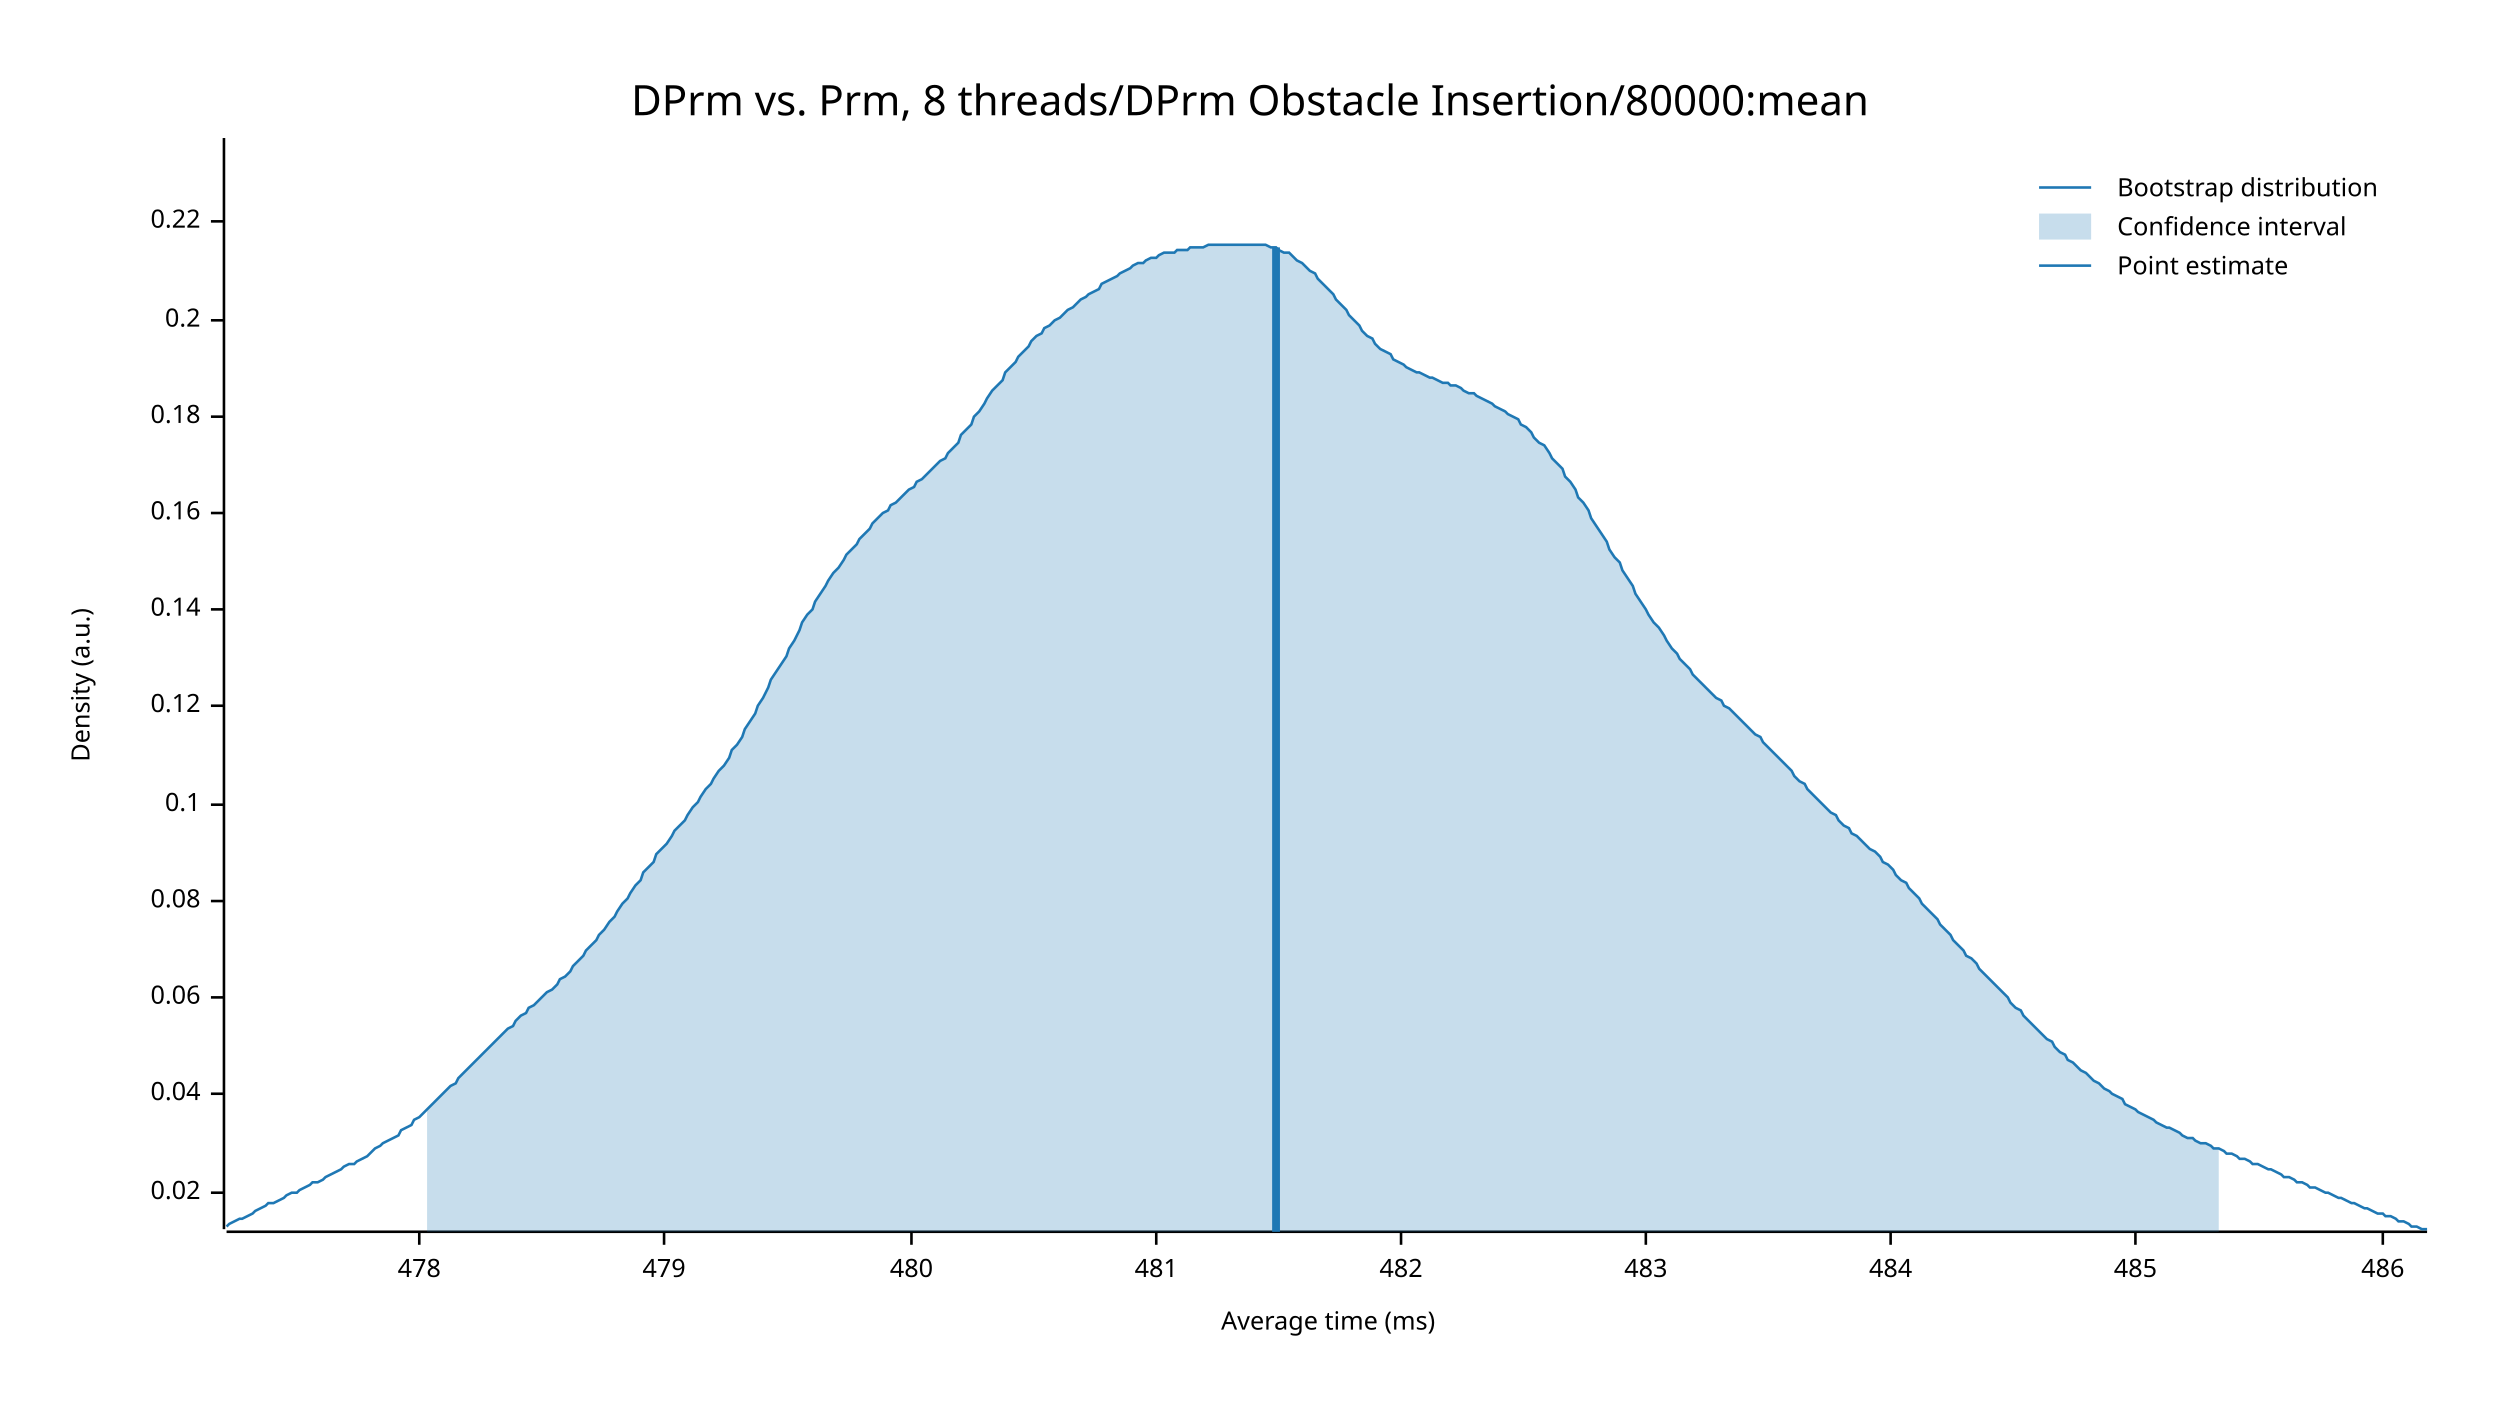
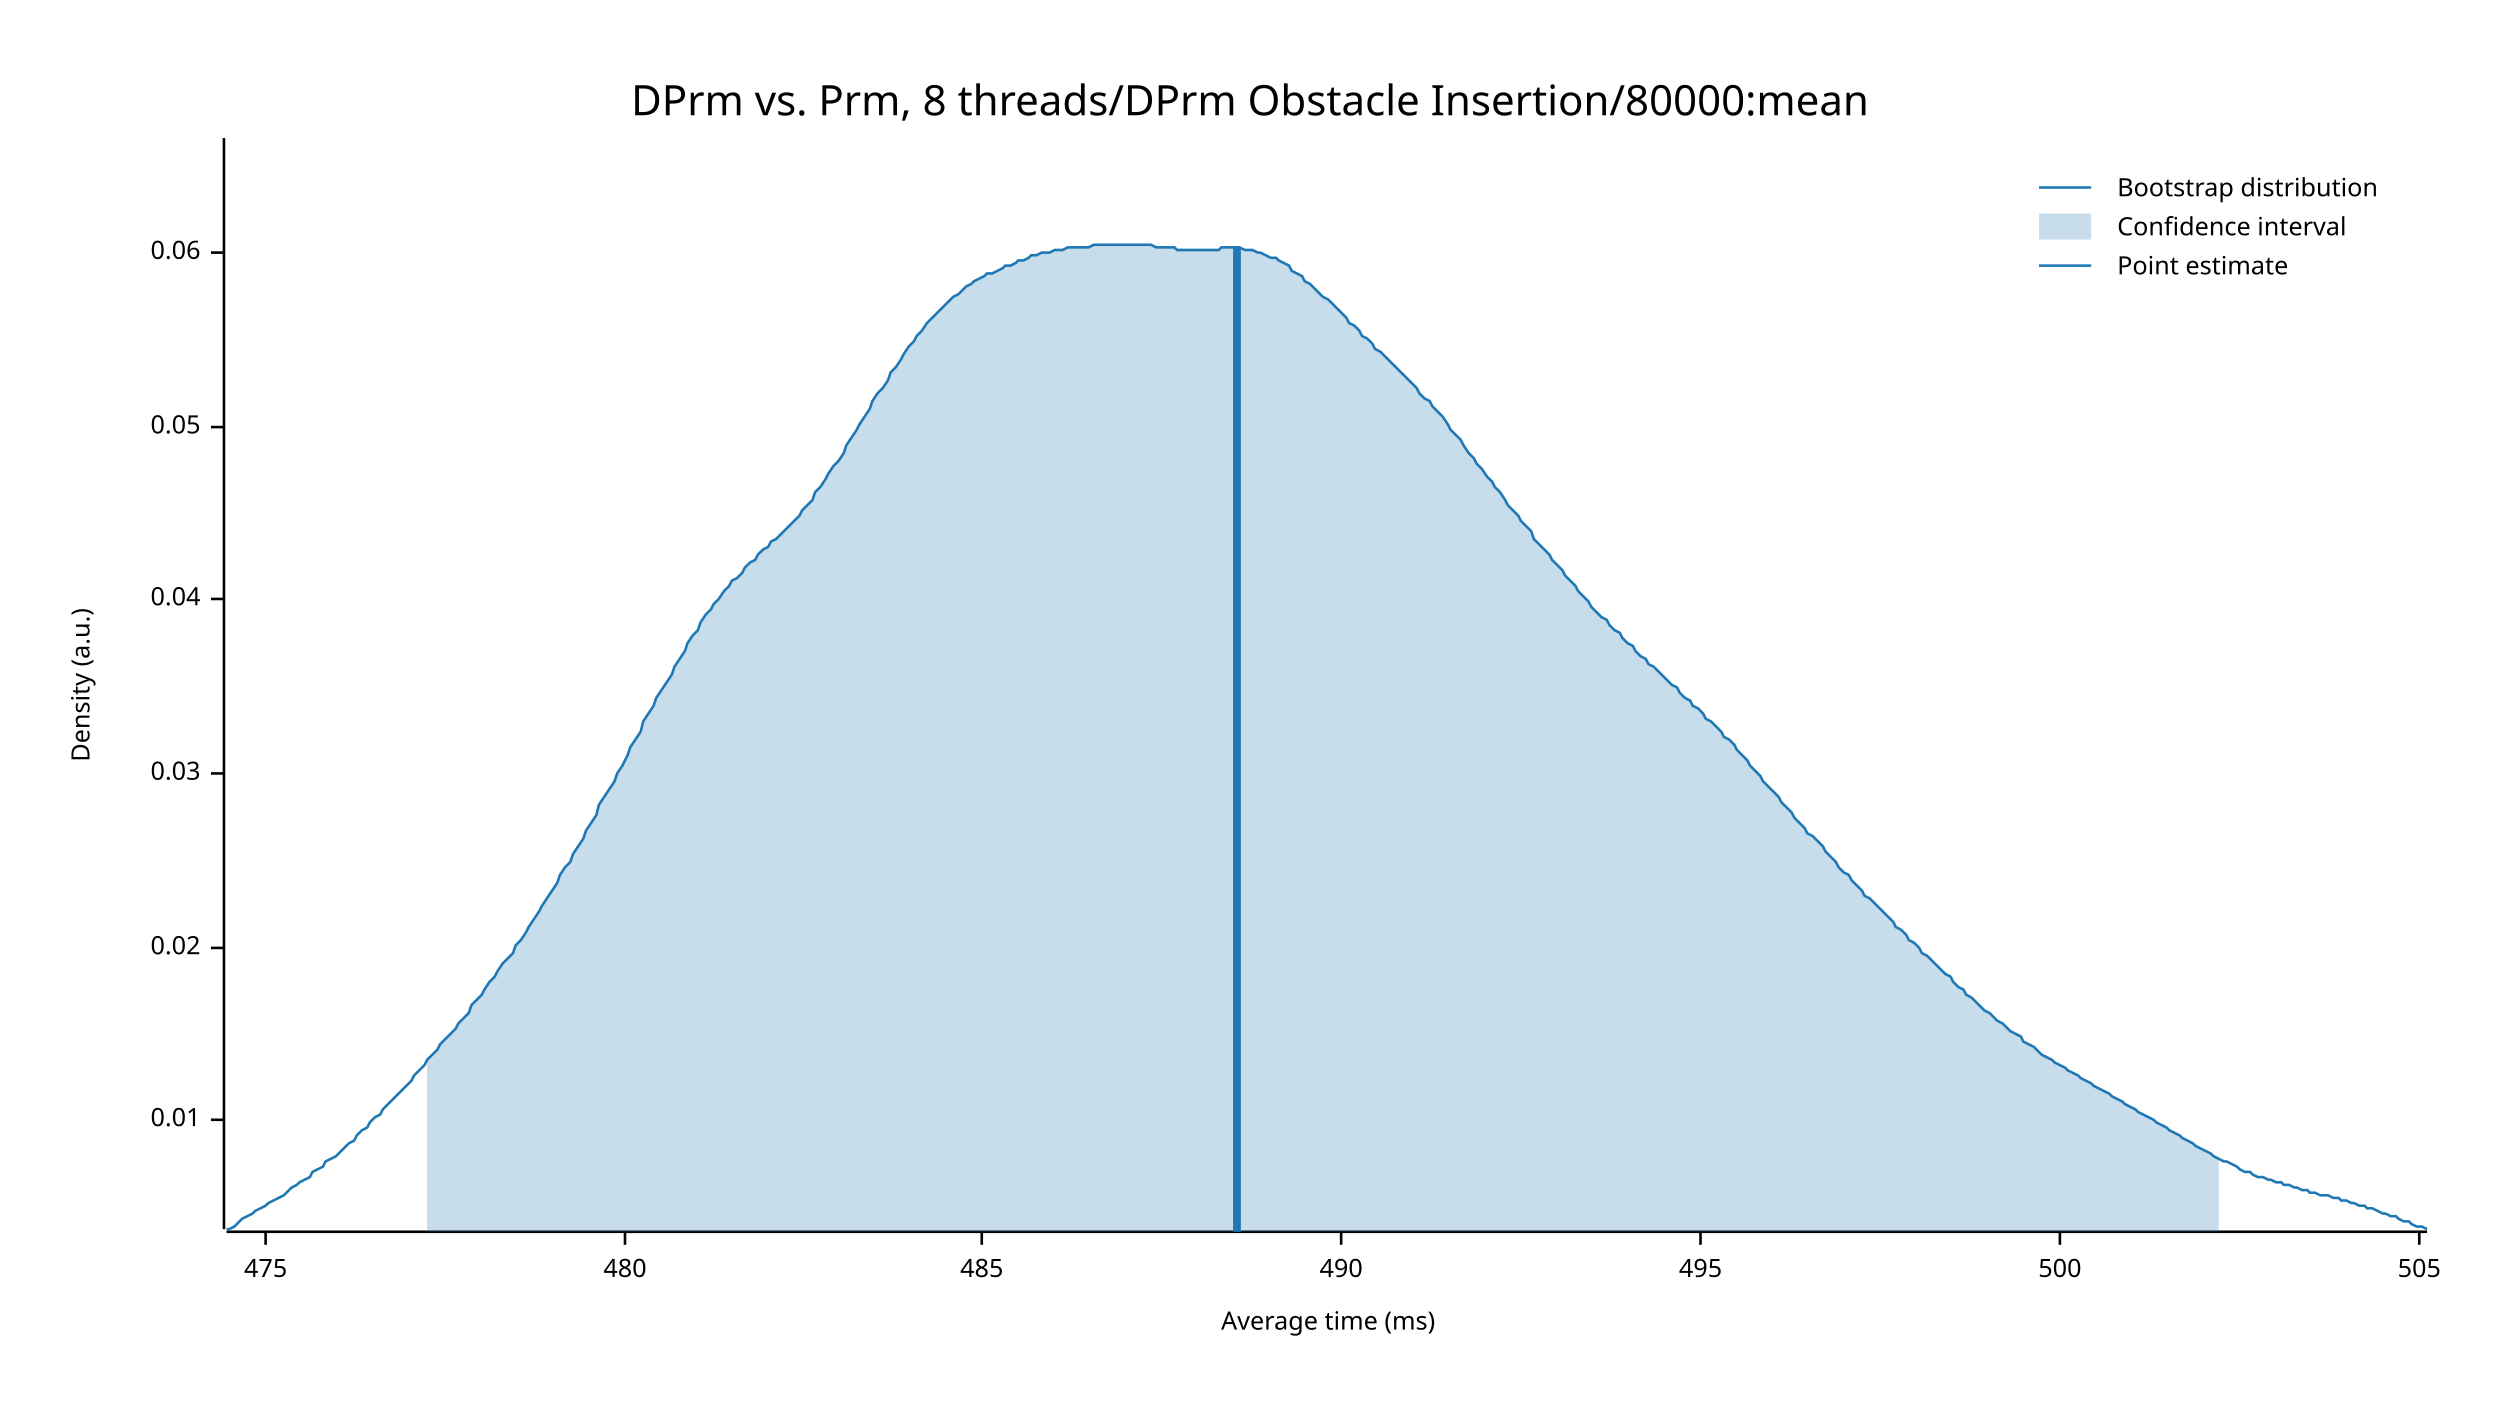
<svg xmlns="http://www.w3.org/2000/svg" width="960" height="540" viewBox="0 0 960 540">
  <text x="480" y="32" dy="0.76em" text-anchor="middle" font-family="sans-serif" font-size="16.129" opacity="1" fill="#000000">
DPrm vs. Prm, 8 threads/DPrm Obstacle Insertion/80000:mean
</text>
  <text x="27" y="263" dy="0.76em" text-anchor="middle" font-family="sans-serif" font-size="9.677" opacity="1" fill="#000000" transform="rotate(270, 27, 263)">
Density (a.u.)
</text>
  <text x="510" y="513" dy="-0.5ex" text-anchor="middle" font-family="sans-serif" font-size="9.677" opacity="1" fill="#000000">
Average time (ms)
</text>
  <polyline fill="none" opacity="1" stroke="#000000" stroke-width="1" points="86,53 86,472 " />
-   <text x="77" y="458" dy="0.5ex" text-anchor="end" font-family="sans-serif" font-size="9.677" opacity="1" fill="#000000">
+   <text x="77" y="430" dy="0.5ex" text-anchor="end" font-family="sans-serif" font-size="9.677" opacity="1" fill="#000000">
+ 0.01
+ </text>
+   <polyline fill="none" opacity="1" stroke="#000000" stroke-width="1" points="81,430 86,430 " />
+   <text x="77" y="364" dy="0.5ex" text-anchor="end" font-family="sans-serif" font-size="9.677" opacity="1" fill="#000000">
0.02
</text>
-   <polyline fill="none" opacity="1" stroke="#000000" stroke-width="1" points="81,458 86,458 " />
-   <text x="77" y="420" dy="0.5ex" text-anchor="end" font-family="sans-serif" font-size="9.677" opacity="1" fill="#000000">
+   <polyline fill="none" opacity="1" stroke="#000000" stroke-width="1" points="81,364 86,364 " />
+   <text x="77" y="297" dy="0.5ex" text-anchor="end" font-family="sans-serif" font-size="9.677" opacity="1" fill="#000000">
+ 0.03
+ </text>
+   <polyline fill="none" opacity="1" stroke="#000000" stroke-width="1" points="81,297 86,297 " />
+   <text x="77" y="230" dy="0.5ex" text-anchor="end" font-family="sans-serif" font-size="9.677" opacity="1" fill="#000000">
0.04
</text>
-   <polyline fill="none" opacity="1" stroke="#000000" stroke-width="1" points="81,420 86,420 " />
-   <text x="77" y="383" dy="0.5ex" text-anchor="end" font-family="sans-serif" font-size="9.677" opacity="1" fill="#000000">
+   <polyline fill="none" opacity="1" stroke="#000000" stroke-width="1" points="81,230 86,230 " />
+   <text x="77" y="164" dy="0.5ex" text-anchor="end" font-family="sans-serif" font-size="9.677" opacity="1" fill="#000000">
+ 0.05
+ </text>
+   <polyline fill="none" opacity="1" stroke="#000000" stroke-width="1" points="81,164 86,164 " />
+   <text x="77" y="97" dy="0.5ex" text-anchor="end" font-family="sans-serif" font-size="9.677" opacity="1" fill="#000000">
0.06
</text>
-   <polyline fill="none" opacity="1" stroke="#000000" stroke-width="1" points="81,383 86,383 " />
-   <text x="77" y="346" dy="0.5ex" text-anchor="end" font-family="sans-serif" font-size="9.677" opacity="1" fill="#000000">
- 0.08
+   <polyline fill="none" opacity="1" stroke="#000000" stroke-width="1" points="81,97 86,97 " />
+   <polyline fill="none" opacity="1" stroke="#000000" stroke-width="1" points="87,473 932,473 " />
+   <text x="102" y="483" dy="0.76em" text-anchor="middle" font-family="sans-serif" font-size="9.677" opacity="1" fill="#000000">
+ 475
</text>
-   <polyline fill="none" opacity="1" stroke="#000000" stroke-width="1" points="81,346 86,346 " />
-   <text x="77" y="309" dy="0.5ex" text-anchor="end" font-family="sans-serif" font-size="9.677" opacity="1" fill="#000000">
- 0.1
- </text>
-   <polyline fill="none" opacity="1" stroke="#000000" stroke-width="1" points="81,309 86,309 " />
-   <text x="77" y="271" dy="0.5ex" text-anchor="end" font-family="sans-serif" font-size="9.677" opacity="1" fill="#000000">
- 0.12
- </text>
-   <polyline fill="none" opacity="1" stroke="#000000" stroke-width="1" points="81,271 86,271 " />
-   <text x="77" y="234" dy="0.5ex" text-anchor="end" font-family="sans-serif" font-size="9.677" opacity="1" fill="#000000">
- 0.14
- </text>
-   <polyline fill="none" opacity="1" stroke="#000000" stroke-width="1" points="81,234 86,234 " />
-   <text x="77" y="197" dy="0.5ex" text-anchor="end" font-family="sans-serif" font-size="9.677" opacity="1" fill="#000000">
- 0.16
- </text>
-   <polyline fill="none" opacity="1" stroke="#000000" stroke-width="1" points="81,197 86,197 " />
-   <text x="77" y="160" dy="0.5ex" text-anchor="end" font-family="sans-serif" font-size="9.677" opacity="1" fill="#000000">
- 0.18
- </text>
-   <polyline fill="none" opacity="1" stroke="#000000" stroke-width="1" points="81,160 86,160 " />
-   <text x="77" y="123" dy="0.5ex" text-anchor="end" font-family="sans-serif" font-size="9.677" opacity="1" fill="#000000">
- 0.2
- </text>
-   <polyline fill="none" opacity="1" stroke="#000000" stroke-width="1" points="81,123 86,123 " />
-   <text x="77" y="85" dy="0.5ex" text-anchor="end" font-family="sans-serif" font-size="9.677" opacity="1" fill="#000000">
- 0.22
- </text>
-   <polyline fill="none" opacity="1" stroke="#000000" stroke-width="1" points="81,85 86,85 " />
-   <polyline fill="none" opacity="1" stroke="#000000" stroke-width="1" points="87,473 932,473 " />
-   <text x="161" y="483" dy="0.76em" text-anchor="middle" font-family="sans-serif" font-size="9.677" opacity="1" fill="#000000">
- 478
- </text>
-   <polyline fill="none" opacity="1" stroke="#000000" stroke-width="1" points="161,473 161,478 " />
-   <text x="255" y="483" dy="0.76em" text-anchor="middle" font-family="sans-serif" font-size="9.677" opacity="1" fill="#000000">
- 479
- </text>
-   <polyline fill="none" opacity="1" stroke="#000000" stroke-width="1" points="255,473 255,478 " />
-   <text x="350" y="483" dy="0.76em" text-anchor="middle" font-family="sans-serif" font-size="9.677" opacity="1" fill="#000000">
+   <polyline fill="none" opacity="1" stroke="#000000" stroke-width="1" points="102,473 102,478 " />
+   <text x="240" y="483" dy="0.76em" text-anchor="middle" font-family="sans-serif" font-size="9.677" opacity="1" fill="#000000">
480
</text>
-   <polyline fill="none" opacity="1" stroke="#000000" stroke-width="1" points="350,473 350,478 " />
-   <text x="444" y="483" dy="0.76em" text-anchor="middle" font-family="sans-serif" font-size="9.677" opacity="1" fill="#000000">
- 481
- </text>
-   <polyline fill="none" opacity="1" stroke="#000000" stroke-width="1" points="444,473 444,478 " />
-   <text x="538" y="483" dy="0.76em" text-anchor="middle" font-family="sans-serif" font-size="9.677" opacity="1" fill="#000000">
- 482
- </text>
-   <polyline fill="none" opacity="1" stroke="#000000" stroke-width="1" points="538,473 538,478 " />
-   <text x="632" y="483" dy="0.76em" text-anchor="middle" font-family="sans-serif" font-size="9.677" opacity="1" fill="#000000">
- 483
- </text>
-   <polyline fill="none" opacity="1" stroke="#000000" stroke-width="1" points="632,473 632,478 " />
-   <text x="726" y="483" dy="0.76em" text-anchor="middle" font-family="sans-serif" font-size="9.677" opacity="1" fill="#000000">
- 484
- </text>
-   <polyline fill="none" opacity="1" stroke="#000000" stroke-width="1" points="726,473 726,478 " />
-   <text x="820" y="483" dy="0.76em" text-anchor="middle" font-family="sans-serif" font-size="9.677" opacity="1" fill="#000000">
+   <polyline fill="none" opacity="1" stroke="#000000" stroke-width="1" points="240,473 240,478 " />
+   <text x="377" y="483" dy="0.76em" text-anchor="middle" font-family="sans-serif" font-size="9.677" opacity="1" fill="#000000">
485
</text>
-   <polyline fill="none" opacity="1" stroke="#000000" stroke-width="1" points="820,473 820,478 " />
-   <text x="915" y="483" dy="0.76em" text-anchor="middle" font-family="sans-serif" font-size="9.677" opacity="1" fill="#000000">
- 486
+   <polyline fill="none" opacity="1" stroke="#000000" stroke-width="1" points="377,473 377,478 " />
+   <text x="515" y="483" dy="0.76em" text-anchor="middle" font-family="sans-serif" font-size="9.677" opacity="1" fill="#000000">
+ 490
</text>
-   <polyline fill="none" opacity="1" stroke="#000000" stroke-width="1" points="915,473 915,478 " />
-   <polyline fill="none" opacity="1" stroke="#1F78B4" stroke-width="1" points="87,471 88,470 90,469 92,468 93,468 95,467 97,466 98,465 100,464 102,463 103,462 105,462 107,461 109,460 110,459 112,458 114,458 115,457 117,456 119,455 120,454 122,454 124,453 125,452 127,451 129,450 131,449 132,448 134,447 136,447 137,446 139,445 141,444 142,443 144,441 146,440 147,439 149,438 151,437 153,436 154,434 156,433 158,432 159,430 161,429 163,427 164,426 166,424 168,422 169,421 171,419 173,417 175,416 176,414 178,412 180,410 181,409 183,407 185,405 186,404 188,402 190,400 191,399 193,397 195,395 197,394 198,392 200,390 202,389 203,387 205,386 207,384 208,383 210,381 212,380 214,378 215,376 217,375 219,373 220,371 222,369 224,367 225,365 227,363 229,361 230,359 232,357 234,354 236,352 237,350 239,347 241,345 242,343 244,340 246,338 247,335 249,333 251,331 252,328 254,326 256,324 258,321 259,319 261,317 263,315 264,313 266,310 268,308 269,306 271,303 273,301 274,299 276,296 278,294 280,291 281,288 283,286 285,283 286,280 288,277 290,274 291,271 293,268 295,264 296,261 298,258 300,255 302,252 303,249 305,246 307,242 308,239 310,236 312,234 313,231 315,228 317,225 318,223 320,220 322,218 324,215 325,213 327,211 329,209 330,207 332,205 334,203 335,201 337,199 339,197 341,196 342,194 344,193 346,191 347,190 349,188 351,187 352,185 354,184 356,182 357,181 359,179 361,177 363,176 364,174 366,172 368,170 369,167 371,165 373,163 374,160 376,158 378,155 379,153 381,150 383,148 385,146 386,143 388,141 390,139 391,137 393,135 395,133 396,131 398,129 400,128 401,126 403,125 405,123 407,122 408,121 410,119 412,118 413,117 415,115 417,114 418,113 420,112 422,111 423,109 425,108 427,107 429,106 430,105 432,104 434,103 435,102 437,101 439,101 440,100 442,99 444,99 445,98 447,97 449,97 451,97 452,96 454,96 456,96 457,95 459,95 461,95 462,95 464,94 466,94 468,94 469,94 471,94 473,94 474,94 476,94 478,94 479,94 481,94 483,94 484,94 486,94 488,95 490,95 491,96 493,97 495,97 496,98 498,100 500,101 501,102 503,104 505,105 506,107 508,109 510,111 512,113 513,115 515,117 517,119 518,121 520,123 522,125 523,127 525,129 527,130 528,132 530,134 532,135 534,136 535,138 537,139 539,140 540,141 542,142 544,143 545,143 547,144 549,145 550,145 552,146 554,147 556,147 557,148 559,148 561,149 562,150 564,151 566,151 567,152 569,153 571,154 573,155 574,156 576,157 578,158 579,159 581,160 583,161 584,163 586,164 588,166 589,168 591,170 593,171 595,174 596,176 598,178 600,180 601,183 603,185 605,188 606,191 608,193 610,196 611,199 613,202 615,205 617,208 618,211 620,214 622,216 623,219 625,222 627,225 628,228 630,231 632,234 633,236 635,239 637,241 639,244 640,246 642,249 644,251 645,253 647,255 649,257 650,259 652,261 654,263 655,264 657,266 659,268 661,269 662,271 664,272 666,274 667,275 669,277 671,279 672,280 674,282 676,283 677,285 679,287 681,289 683,291 684,292 686,294 688,296 689,298 691,300 693,301 694,303 696,305 698,307 700,309 701,310 703,312 705,313 706,315 708,317 710,318 711,320 713,321 715,323 716,324 718,326 720,327 722,329 723,331 725,332 727,334 728,336 730,338 732,339 733,341 735,343 737,345 738,347 740,349 742,351 744,353 745,355 747,357 749,359 750,361 752,363 754,365 755,367 757,368 759,370 760,372 762,374 764,376 766,378 767,379 769,381 771,383 772,385 774,387 776,388 777,390 779,392 781,394 782,395 784,397 786,399 788,400 789,402 791,404 793,405 794,407 796,408 798,410 799,411 801,412 803,414 804,415 806,416 808,418 810,419 811,420 813,421 815,422 816,424 818,425 820,426 821,427 823,428 825,429 827,430 828,431 830,432 832,433 833,433 835,434 837,435 838,436 840,437 842,437 843,438 845,439 847,439 849,440 850,441 852,441 854,442 855,443 857,443 859,444 860,445 862,445 864,446 865,447 867,447 869,448 871,449 872,449 874,450 876,451 877,452 879,452 881,453 882,454 884,454 886,455 887,456 889,456 891,457 893,458 894,458 896,459 898,460 899,460 901,461 903,462 904,462 906,463 908,464 909,464 911,465 913,466 915,466 916,467 918,467 920,468 921,469 923,469 925,470 926,471 928,471 930,472 932,472 " />
-   <polygon opacity="0.25" fill="#1F78B4" points="164,426 166,424 168,422 169,421 171,419 173,417 175,416 176,414 178,412 180,410 181,409 183,407 185,405 186,404 188,402 190,400 191,399 193,397 195,395 197,394 198,392 200,390 202,389 203,387 205,386 207,384 208,383 210,381 212,380 214,378 215,376 217,375 219,373 220,371 222,369 224,367 225,365 227,363 229,361 230,359 232,357 234,354 236,352 237,350 239,347 241,345 242,343 244,340 246,338 247,335 249,333 251,331 252,328 254,326 256,324 258,321 259,319 261,317 263,315 264,313 266,310 268,308 269,306 271,303 273,301 274,299 276,296 278,294 280,291 281,288 283,286 285,283 286,280 288,277 290,274 291,271 293,268 295,264 296,261 298,258 300,255 302,252 303,249 305,246 307,242 308,239 310,236 312,234 313,231 315,228 317,225 318,223 320,220 322,218 324,215 325,213 327,211 329,209 330,207 332,205 334,203 335,201 337,199 339,197 341,196 342,194 344,193 346,191 347,190 349,188 351,187 352,185 354,184 356,182 357,181 359,179 361,177 363,176 364,174 366,172 368,170 369,167 371,165 373,163 374,160 376,158 378,155 379,153 381,150 383,148 385,146 386,143 388,141 390,139 391,137 393,135 395,133 396,131 398,129 400,128 401,126 403,125 405,123 407,122 408,121 410,119 412,118 413,117 415,115 417,114 418,113 420,112 422,111 423,109 425,108 427,107 429,106 430,105 432,104 434,103 435,102 437,101 439,101 440,100 442,99 444,99 445,98 447,97 449,97 451,97 452,96 454,96 456,96 457,95 459,95 461,95 462,95 464,94 466,94 468,94 469,94 471,94 473,94 474,94 476,94 478,94 479,94 481,94 483,94 484,94 486,94 488,95 490,95 491,96 493,97 495,97 496,98 498,100 500,101 501,102 503,104 505,105 506,107 508,109 510,111 512,113 513,115 515,117 517,119 518,121 520,123 522,125 523,127 525,129 527,130 528,132 530,134 532,135 534,136 535,138 537,139 539,140 540,141 542,142 544,143 545,143 547,144 549,145 550,145 552,146 554,147 556,147 557,148 559,148 561,149 562,150 564,151 566,151 567,152 569,153 571,154 573,155 574,156 576,157 578,158 579,159 581,160 583,161 584,163 586,164 588,166 589,168 591,170 593,171 595,174 596,176 598,178 600,180 601,183 603,185 605,188 606,191 608,193 610,196 611,199 613,202 615,205 617,208 618,211 620,214 622,216 623,219 625,222 627,225 628,228 630,231 632,234 633,236 635,239 637,241 639,244 640,246 642,249 644,251 645,253 647,255 649,257 650,259 652,261 654,263 655,264 657,266 659,268 661,269 662,271 664,272 666,274 667,275 669,277 671,279 672,280 674,282 676,283 677,285 679,287 681,289 683,291 684,292 686,294 688,296 689,298 691,300 693,301 694,303 696,305 698,307 700,309 701,310 703,312 705,313 706,315 708,317 710,318 711,320 713,321 715,323 716,324 718,326 720,327 722,329 723,331 725,332 727,334 728,336 730,338 732,339 733,341 735,343 737,345 738,347 740,349 742,351 744,353 745,355 747,357 749,359 750,361 752,363 754,365 755,367 757,368 759,370 760,372 762,374 764,376 766,378 767,379 769,381 771,383 772,385 774,387 776,388 777,390 779,392 781,394 782,395 784,397 786,399 788,400 789,402 791,404 793,405 794,407 796,408 798,410 799,411 801,412 803,414 804,415 806,416 808,418 810,419 811,420 813,421 815,422 816,424 818,425 820,426 821,427 823,428 825,429 827,430 828,431 830,432 832,433 833,433 835,434 837,435 838,436 840,437 842,437 843,438 845,439 847,439 849,440 850,441 852,441 852,473 164,473 " />
-   <polyline fill="none" opacity="1" stroke="#1F78B4" stroke-width="3" points="490,473 490,95 " />
+   <polyline fill="none" opacity="1" stroke="#000000" stroke-width="1" points="515,473 515,478 " />
+   <text x="653" y="483" dy="0.76em" text-anchor="middle" font-family="sans-serif" font-size="9.677" opacity="1" fill="#000000">
+ 495
+ </text>
+   <polyline fill="none" opacity="1" stroke="#000000" stroke-width="1" points="653,473 653,478 " />
+   <text x="791" y="483" dy="0.76em" text-anchor="middle" font-family="sans-serif" font-size="9.677" opacity="1" fill="#000000">
+ 500
+ </text>
+   <polyline fill="none" opacity="1" stroke="#000000" stroke-width="1" points="791,473 791,478 " />
+   <text x="929" y="483" dy="0.76em" text-anchor="middle" font-family="sans-serif" font-size="9.677" opacity="1" fill="#000000">
+ 505
+ </text>
+   <polyline fill="none" opacity="1" stroke="#000000" stroke-width="1" points="929,473 929,478 " />
+   <polyline fill="none" opacity="1" stroke="#1F78B4" stroke-width="1" points="87,472 88,472 90,471 92,469 93,468 95,467 97,466 98,465 100,464 102,463 103,462 105,461 107,460 109,459 110,458 112,456 114,455 115,454 117,453 119,452 120,450 122,449 124,448 125,446 127,445 129,444 131,442 132,441 134,439 136,438 137,436 139,434 141,433 142,431 144,429 146,428 147,426 149,424 151,422 153,420 154,419 156,417 158,415 159,413 161,411 163,409 164,407 166,405 168,403 169,401 171,399 173,397 175,395 176,393 178,391 180,389 181,386 183,384 185,382 186,380 188,377 190,375 191,373 193,370 195,368 197,366 198,363 200,361 202,358 203,356 205,353 207,350 208,348 210,345 212,342 214,339 215,336 217,333 219,331 220,328 222,325 224,322 225,319 227,316 229,313 230,309 232,306 234,303 236,300 237,297 239,294 241,290 242,287 244,284 246,281 247,277 249,274 251,271 252,268 254,265 256,262 258,259 259,256 261,253 263,250 264,247 266,244 268,242 269,239 271,236 273,234 274,232 276,230 278,227 280,225 281,223 283,222 285,220 286,218 288,216 290,215 291,213 293,211 295,210 296,208 298,207 300,205 302,203 303,202 305,200 307,198 308,196 310,194 312,192 313,189 315,187 317,184 318,182 320,179 322,177 324,174 325,171 327,168 329,165 330,163 332,160 334,157 335,154 337,151 339,149 341,146 342,143 344,141 346,138 347,136 349,133 351,131 352,129 354,127 356,124 357,123 359,121 361,119 363,117 364,116 366,114 368,113 369,112 371,110 373,109 374,108 376,107 378,106 379,105 381,105 383,104 385,103 386,102 388,102 390,101 391,100 393,100 395,99 396,98 398,98 400,97 401,97 403,97 405,96 407,96 408,96 410,95 412,95 413,95 415,95 417,95 418,95 420,94 422,94 423,94 425,94 427,94 429,94 430,94 432,94 434,94 435,94 437,94 439,94 440,94 442,94 444,95 445,95 447,95 449,95 451,95 452,96 454,96 456,96 457,96 459,96 461,96 462,96 464,96 466,96 468,96 469,95 471,95 473,95 474,95 476,95 478,96 479,96 481,96 483,97 484,97 486,98 488,99 490,99 491,100 493,101 495,102 496,104 498,105 500,106 501,108 503,109 505,111 506,112 508,114 510,115 512,117 513,118 515,120 517,122 518,124 520,125 522,127 523,129 525,130 527,132 528,134 530,135 532,137 534,139 535,140 537,142 539,144 540,145 542,147 544,149 545,151 547,153 549,154 550,156 552,158 554,160 556,163 557,165 559,167 561,169 562,171 564,174 566,176 567,178 569,180 571,183 573,185 574,187 576,189 578,192 579,194 581,196 583,198 584,200 586,202 588,204 589,207 591,209 593,211 595,213 596,215 598,217 600,219 601,221 603,223 605,225 606,227 608,229 610,231 611,233 613,235 615,237 617,238 618,240 620,242 622,243 623,245 625,247 627,248 628,250 630,252 632,253 633,255 635,256 637,258 639,260 640,261 642,263 644,264 645,266 647,268 649,269 650,271 652,272 654,274 655,276 657,277 659,279 661,281 662,283 664,284 666,286 667,288 669,290 671,292 672,294 674,296 676,298 677,300 679,302 681,304 683,306 684,308 686,310 688,312 689,314 691,316 693,318 694,320 696,321 698,323 700,325 701,327 703,329 705,331 706,333 708,335 710,336 711,338 713,340 715,342 716,344 718,345 720,347 722,349 723,350 725,352 727,354 728,356 730,357 732,359 733,361 735,362 737,364 738,366 740,367 742,369 744,371 745,372 747,374 749,375 750,377 752,379 754,380 755,382 757,383 759,385 760,386 762,388 764,389 766,391 767,392 769,393 771,395 772,396 774,397 776,398 777,400 779,401 781,402 782,403 784,405 786,406 788,407 789,408 791,409 793,410 794,411 796,412 798,413 799,414 801,415 803,416 804,417 806,418 808,419 810,420 811,421 813,422 815,423 816,424 818,425 820,426 821,427 823,428 825,429 827,430 828,431 830,432 832,433 833,434 835,435 837,436 838,437 840,438 842,439 843,440 845,441 847,442 849,443 850,444 852,445 854,446 855,446 857,447 859,448 860,449 862,450 864,450 865,451 867,452 869,452 871,453 872,453 874,454 876,454 877,455 879,455 881,456 882,456 884,457 886,457 887,458 889,458 891,459 893,459 894,459 896,460 898,460 899,461 901,461 903,462 904,462 906,463 908,463 909,464 911,464 913,465 915,466 916,466 918,467 920,467 921,468 923,469 925,469 926,470 928,471 930,471 932,472 " />
+   <polygon opacity="0.25" fill="#1F78B4" points="164,407 166,405 168,403 169,401 171,399 173,397 175,395 176,393 178,391 180,389 181,386 183,384 185,382 186,380 188,377 190,375 191,373 193,370 195,368 197,366 198,363 200,361 202,358 203,356 205,353 207,350 208,348 210,345 212,342 214,339 215,336 217,333 219,331 220,328 222,325 224,322 225,319 227,316 229,313 230,309 232,306 234,303 236,300 237,297 239,294 241,290 242,287 244,284 246,281 247,277 249,274 251,271 252,268 254,265 256,262 258,259 259,256 261,253 263,250 264,247 266,244 268,242 269,239 271,236 273,234 274,232 276,230 278,227 280,225 281,223 283,222 285,220 286,218 288,216 290,215 291,213 293,211 295,210 296,208 298,207 300,205 302,203 303,202 305,200 307,198 308,196 310,194 312,192 313,189 315,187 317,184 318,182 320,179 322,177 324,174 325,171 327,168 329,165 330,163 332,160 334,157 335,154 337,151 339,149 341,146 342,143 344,141 346,138 347,136 349,133 351,131 352,129 354,127 356,124 357,123 359,121 361,119 363,117 364,116 366,114 368,113 369,112 371,110 373,109 374,108 376,107 378,106 379,105 381,105 383,104 385,103 386,102 388,102 390,101 391,100 393,100 395,99 396,98 398,98 400,97 401,97 403,97 405,96 407,96 408,96 410,95 412,95 413,95 415,95 417,95 418,95 420,94 422,94 423,94 425,94 427,94 429,94 430,94 432,94 434,94 435,94 437,94 439,94 440,94 442,94 444,95 445,95 447,95 449,95 451,95 452,96 454,96 456,96 457,96 459,96 461,96 462,96 464,96 466,96 468,96 469,95 471,95 473,95 474,95 476,95 478,96 479,96 481,96 483,97 484,97 486,98 488,99 490,99 491,100 493,101 495,102 496,104 498,105 500,106 501,108 503,109 505,111 506,112 508,114 510,115 512,117 513,118 515,120 517,122 518,124 520,125 522,127 523,129 525,130 527,132 528,134 530,135 532,137 534,139 535,140 537,142 539,144 540,145 542,147 544,149 545,151 547,153 549,154 550,156 552,158 554,160 556,163 557,165 559,167 561,169 562,171 564,174 566,176 567,178 569,180 571,183 573,185 574,187 576,189 578,192 579,194 581,196 583,198 584,200 586,202 588,204 589,207 591,209 593,211 595,213 596,215 598,217 600,219 601,221 603,223 605,225 606,227 608,229 610,231 611,233 613,235 615,237 617,238 618,240 620,242 622,243 623,245 625,247 627,248 628,250 630,252 632,253 633,255 635,256 637,258 639,260 640,261 642,263 644,264 645,266 647,268 649,269 650,271 652,272 654,274 655,276 657,277 659,279 661,281 662,283 664,284 666,286 667,288 669,290 671,292 672,294 674,296 676,298 677,300 679,302 681,304 683,306 684,308 686,310 688,312 689,314 691,316 693,318 694,320 696,321 698,323 700,325 701,327 703,329 705,331 706,333 708,335 710,336 711,338 713,340 715,342 716,344 718,345 720,347 722,349 723,350 725,352 727,354 728,356 730,357 732,359 733,361 735,362 737,364 738,366 740,367 742,369 744,371 745,372 747,374 749,375 750,377 752,379 754,380 755,382 757,383 759,385 760,386 762,388 764,389 766,391 767,392 769,393 771,395 772,396 774,397 776,398 777,400 779,401 781,402 782,403 784,405 786,406 788,407 789,408 791,409 793,410 794,411 796,412 798,413 799,414 801,415 803,416 804,417 806,418 808,419 810,420 811,421 813,422 815,423 816,424 818,425 820,426 821,427 823,428 825,429 827,430 828,431 830,432 832,433 833,434 835,435 837,436 838,437 840,438 842,439 843,440 845,441 847,442 849,443 850,444 852,445 852,473 164,473 " />
+   <polyline fill="none" opacity="1" stroke="#1F78B4" stroke-width="3" points="475,473 475,95 " />
  <text x="813" y="68" dy="0.76em" text-anchor="start" font-family="sans-serif" font-size="9.677" opacity="1" fill="#000000">
Bootstrap distribution
</text>
  <text x="813" y="83" dy="0.76em" text-anchor="start" font-family="sans-serif" font-size="9.677" opacity="1" fill="#000000">
Confidence interval
</text>
  <text x="813" y="98" dy="0.76em" text-anchor="start" font-family="sans-serif" font-size="9.677" opacity="1" fill="#000000">
Point estimate
</text>
  <polyline fill="none" opacity="1" stroke="#1F78B4" stroke-width="1" points="783,72 803,72 " />
  <rect x="783" y="82" width="20" height="10" opacity="0.25" fill="#1F78B4" stroke="none" />
  <polyline fill="none" opacity="1" stroke="#1F78B4" stroke-width="1" points="783,102 803,102 " />
</svg>
